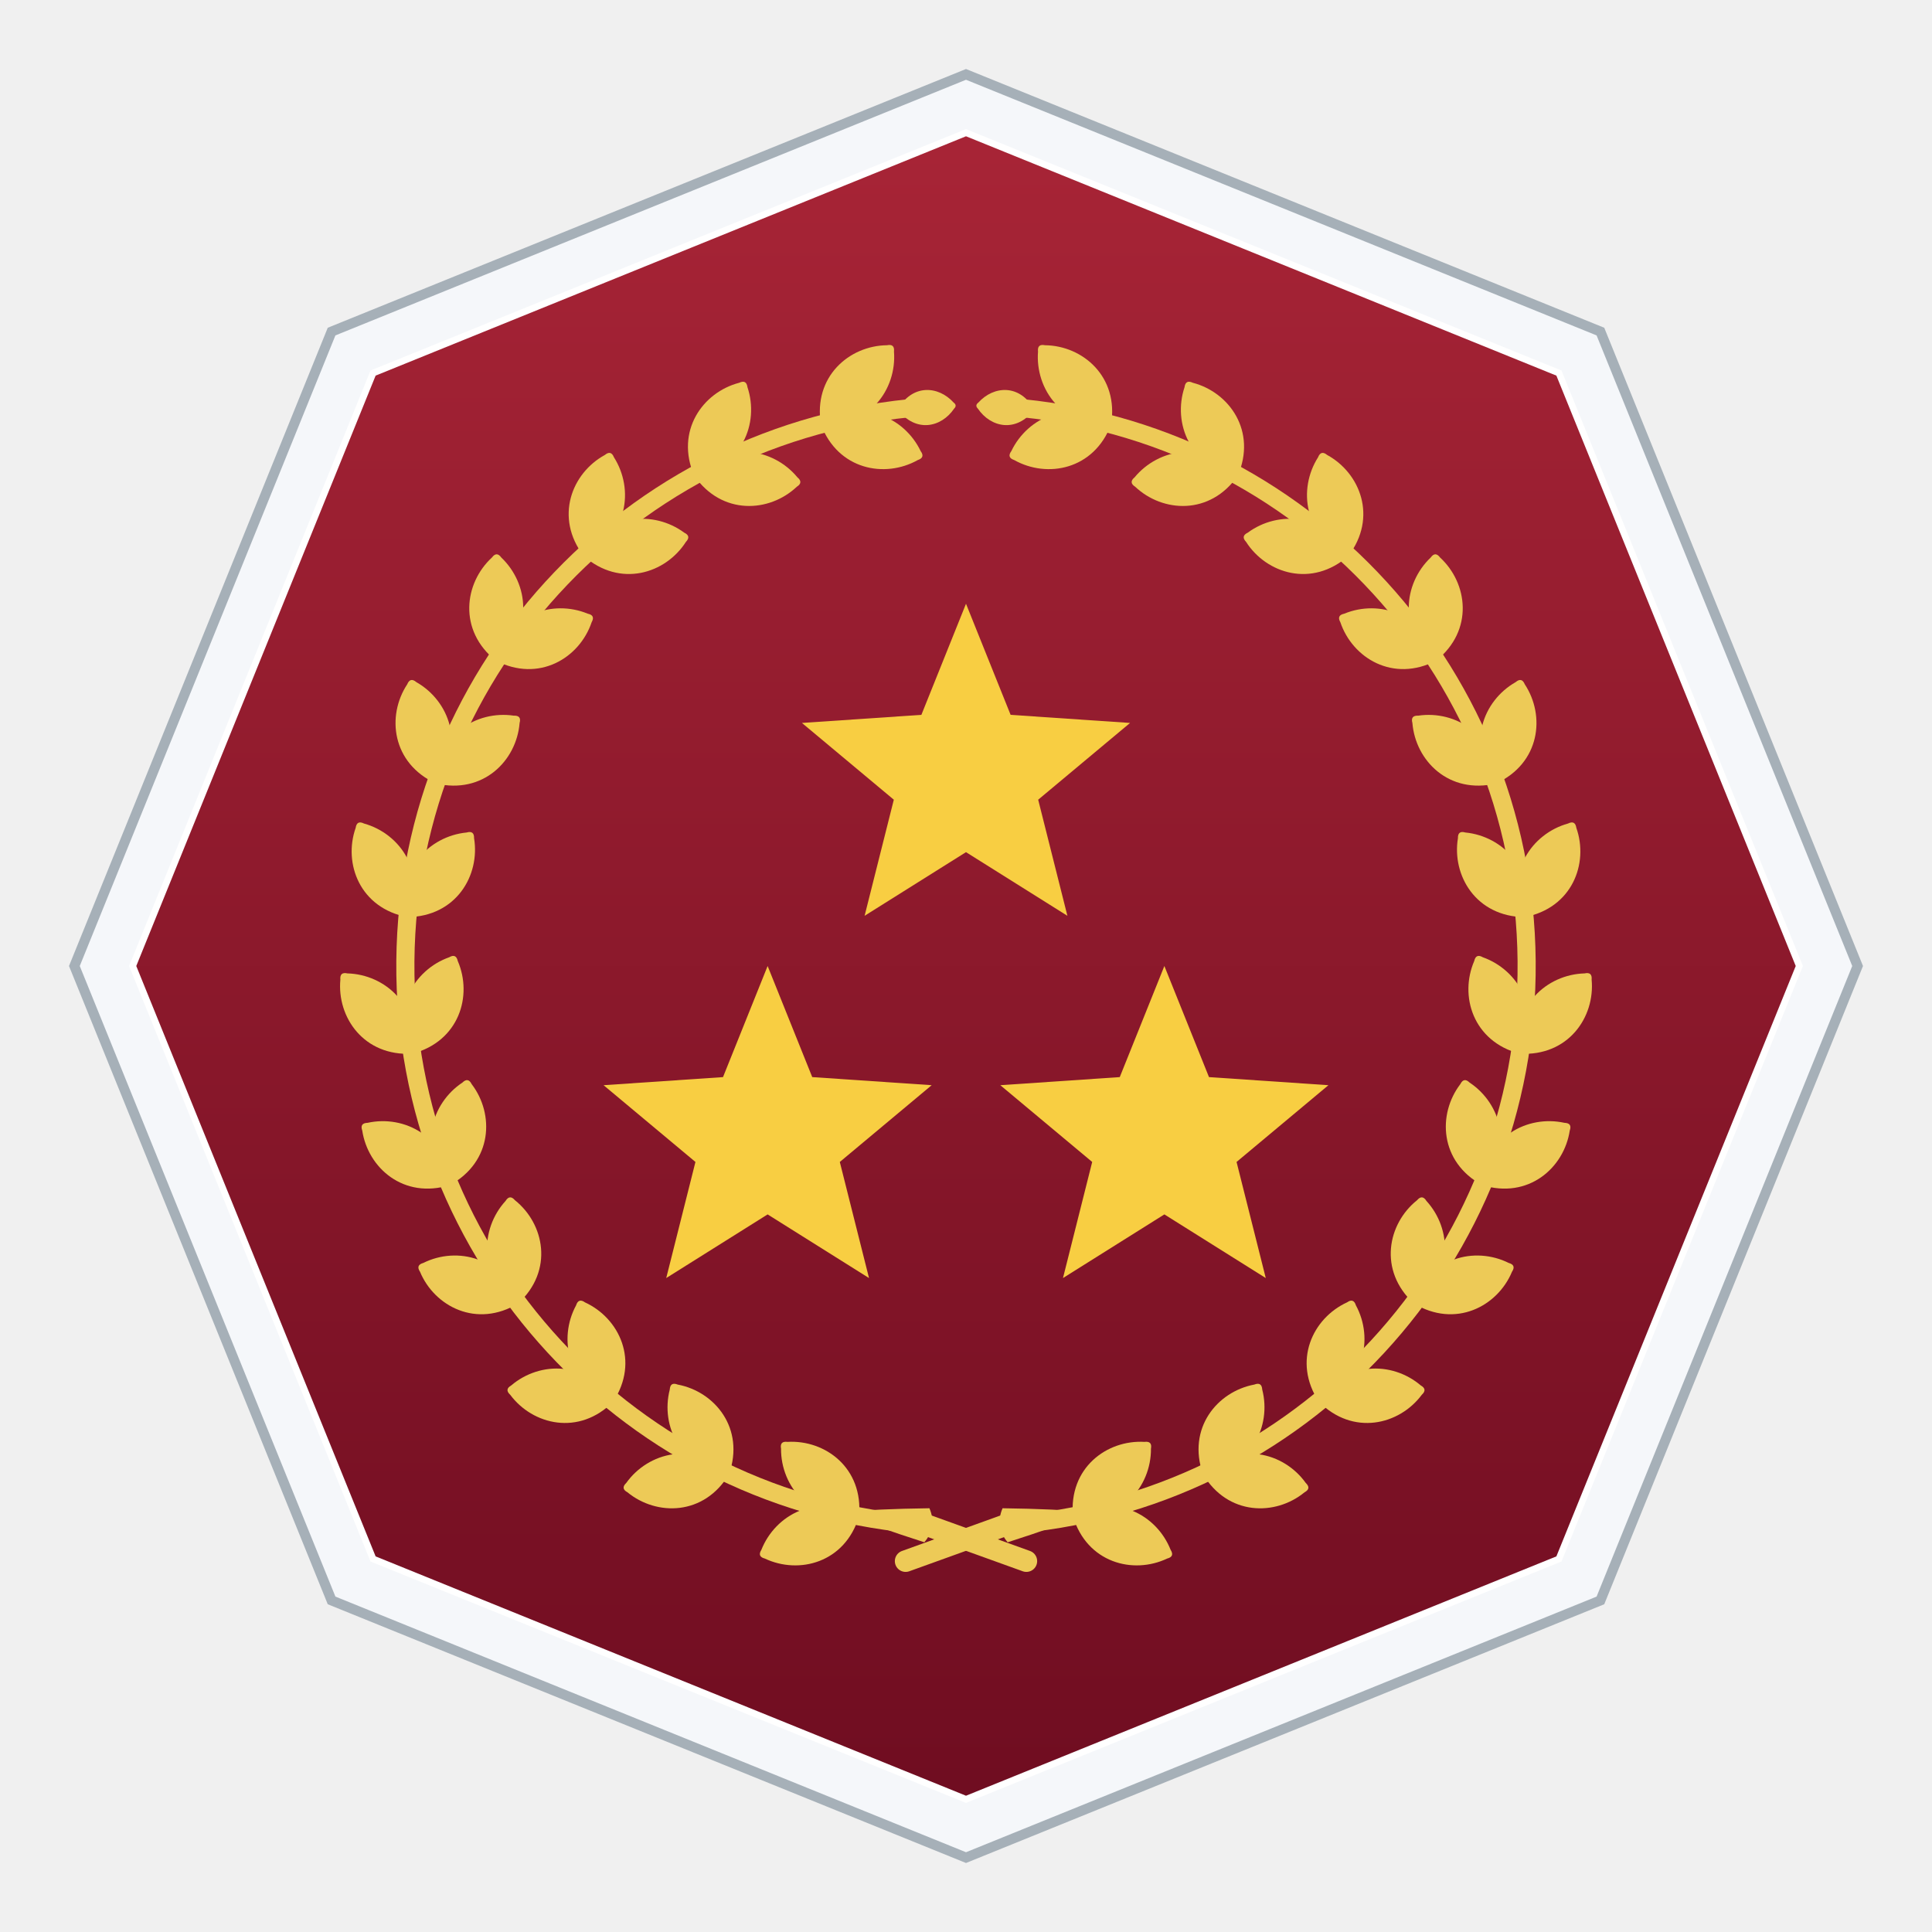
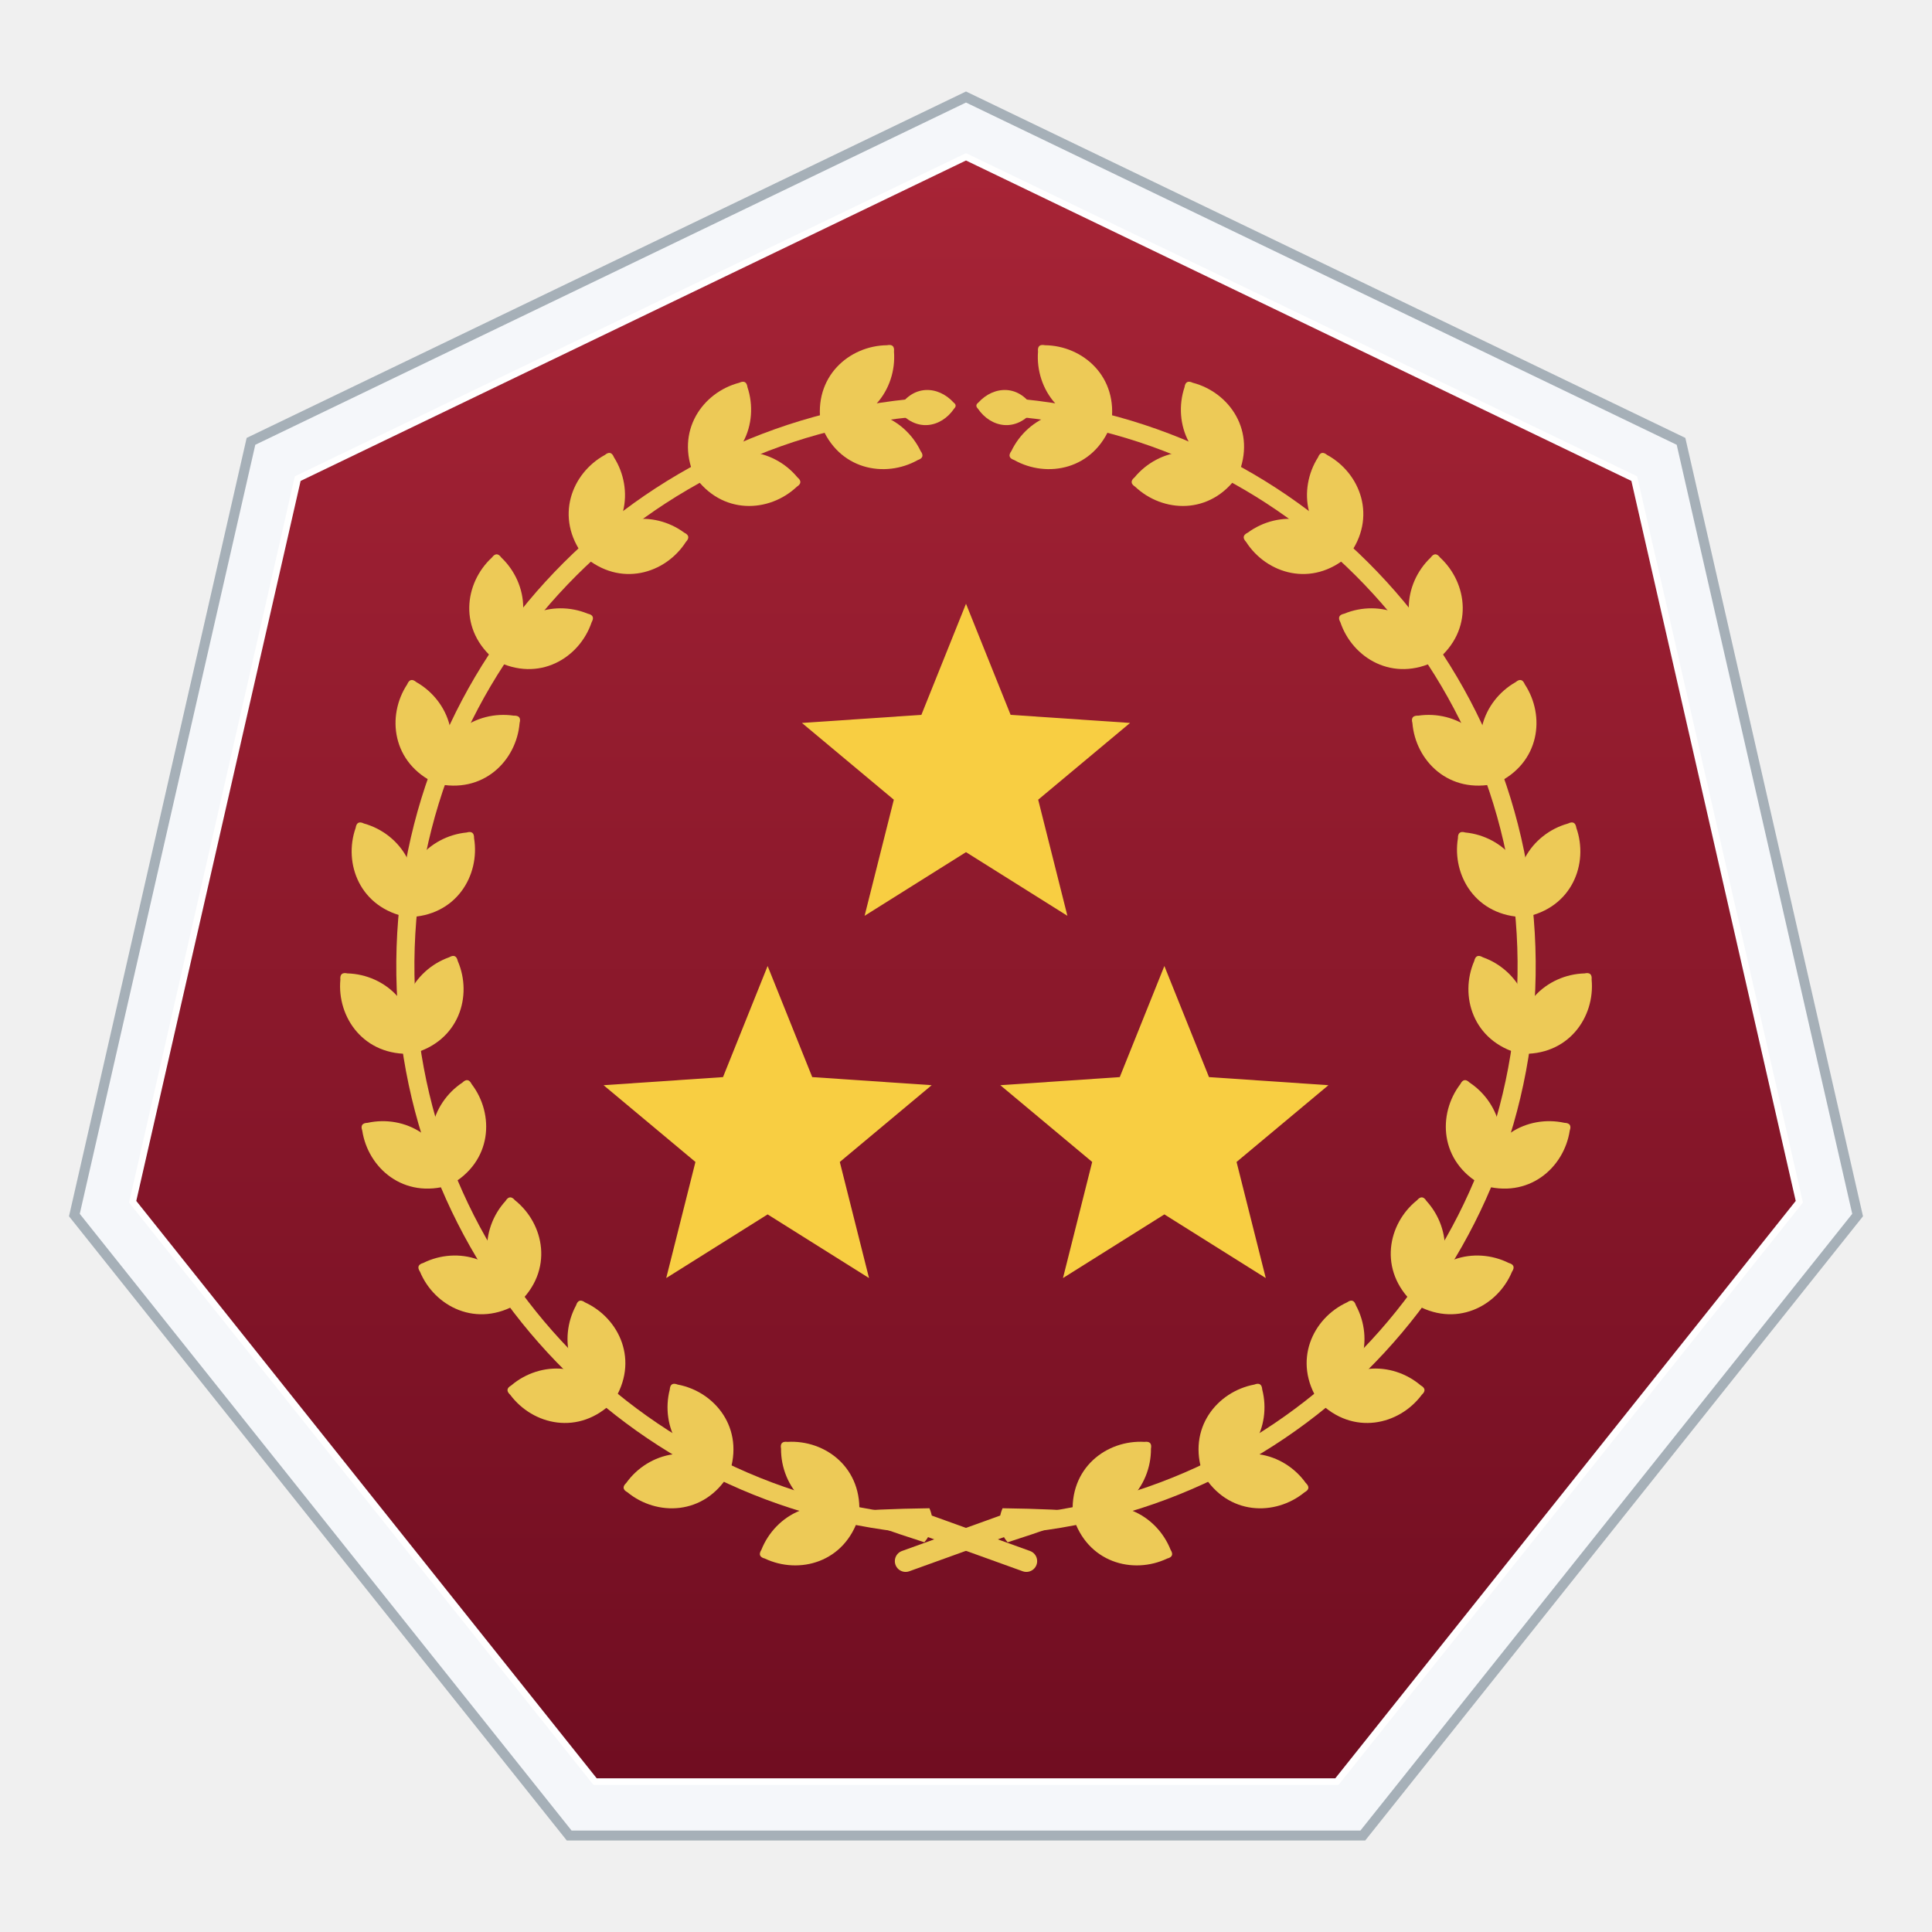
<svg xmlns="http://www.w3.org/2000/svg" viewBox="0 0 224 224" width="896" height="896">
  <defs>
    <linearGradient id="steel" x1="0" y1="0" x2="1" y2="1" gradientUnits="objectBoundingBox">
      <stop offset="0" stop-color="#fafcfd" />
      <stop offset=".28" stop-color="#b3bdc6" />
      <stop offset=".5" stop-color="#f4f7fa" />
      <stop offset=".72" stop-color="#8a959f" />
      <stop offset="1" stop-color="#dfe6ec" />
    </linearGradient>
    <linearGradient id="silverFace" x1="0" y1="0" x2="0.85" y2="1">
      <stop stop-color="#ffffff" />
      <stop offset=".48" stop-color="#e0e7ed" />
      <stop offset="1" stop-color="#a9b4bf" />
    </linearGradient>
    <linearGradient id="silverDark" x1="0" y1="0" x2="1" y2="1">
      <stop stop-color="#26313b" />
      <stop offset=".5" stop-color="#7e8a96" />
      <stop offset="1" stop-color="#1c252d" />
    </linearGradient>
    <linearGradient id="charcoal" x1="0" y1="0" x2="0" y2="1">
      <stop stop-color="#20252b" />
      <stop offset="1" stop-color="#0c1015" />
    </linearGradient>
    <linearGradient id="army" x1="0" y1="0" x2="0" y2="1">
      <stop stop-color="#355537" />
      <stop offset="1" stop-color="#1c3526" />
    </linearGradient>
    <linearGradient id="sapphire" x1="0" y1="0" x2="0" y2="1">
      <stop stop-color="#123b61" />
      <stop offset="1" stop-color="#081f39" />
    </linearGradient>
    <linearGradient id="ruby" x1="0" y1="0" x2="0" y2="1">
      <stop stop-color="#a72436" />
      <stop offset="1" stop-color="#700d21" />
    </linearGradient>
    <linearGradient id="obsidian" x1="0" y1="0" x2="0" y2="1">
      <stop stop-color="#1e2225" />
      <stop offset="1" stop-color="#070b0e" />
    </linearGradient>
    <linearGradient id="crimson" x1="0" y1="0" x2="0" y2="1">
      <stop stop-color="#aa1830" />
      <stop offset="1" stop-color="#5c091b" />
    </linearGradient>
    <linearGradient id="gold" x1="0" y1="0" x2=".8" y2="1">
      <stop stop-color="#fff0a7" />
      <stop offset=".35" stop-color="#f5d66d" />
      <stop offset=".7" stop-color="#dfaf3e" />
      <stop offset="1" stop-color="#b88124" />
    </linearGradient>
    <linearGradient id="supremeGold" x1="0" y1="0" x2="1" y2="1">
      <stop stop-color="#fff5b8" />
      <stop offset=".28" stop-color="#f8db75" />
      <stop offset=".6" stop-color="#eabd4b" />
      <stop offset="1" stop-color="#a7681c" />
    </linearGradient>
  </defs>
-   <polygon points="112,8 186,38 216,112 186,186 112,216 38,186 8,112 38,38" fill="#a6b0b8" />
-   <polygon points="112,9.248 185.112,38.888 214.752,112 185.112,185.112 112,214.752 38.888,185.112 9.248,112 38.888,38.888" fill="#f5f7fa" />
-   <polygon points="112,14.968 181.042,42.958 209.032,112 181.042,181.042 112,209.032 42.958,181.042 14.968,112 42.958,42.958" fill="#ffffff" />
-   <polygon points="112,15.8 180.45,43.55 208.2,112 180.45,180.45 112,208.2 43.55,180.45 15.8,112 43.55,43.55" fill="url(#ruby)" />
+   <polygon points="112,10.607 195.402,50.772 216,141.019 158.284,213.393 65.716,213.393 8,141.019 28.598,50.772" fill="#a6b0b8" />
+   <polygon points="112,11.888 194.401,51.57 214.752,140.735 157.729,212.239 66.271,212.239 9.248,140.735 29.599,51.57" fill="#f5f7fa" />
+   <polygon points="112,17.755 189.814,55.228 209.032,139.429 155.183,206.953 68.817,206.953 14.968,139.429 34.186,55.228" fill="#ffffff" />
+   <polygon points="112,18.608 189.146,55.76 208.2,139.239 154.813,206.184 69.187,206.184 15.8,139.239 34.854,55.76" fill="url(#ruby)" />
  <g data-laurel="general" data-circle-radius="65">
    <g>
      <path d="M107.466,176.842 A65 65 0 0 1 108.598,47.089" fill="none" stroke="#edca57" stroke-width="2.1" stroke-linecap="round" />
      <path d="M107.761,174.869 Q101.561,174.951 97.378,175.334 Q101.266,176.924 107.171,178.815 Q108.676,177.023 107.761,174.869Z" fill="#edca57" data-branch-root="tapered" />
      <path d="M99.597 175.806 C100.114 170.199 95.673 166.917 91.305 167.174 Q90.388 167.054 90.555 167.963 C90.52 172.339 94.025 176.607 99.597 175.806Z" fill="#edca57" />
      <path d="M99.597 175.806 C94.731 172.975 89.883 175.62 88.276 179.69 Q87.78 180.471 88.675 180.702 C92.629 182.577 97.976 181.198 99.597 175.806Z" fill="#edca57" />
      <path d="M84.53 170.91 C86.388 165.595 82.873 161.336 78.572 160.529 Q77.711 160.19 77.653 161.113 C76.561 165.35 78.929 170.339 84.53 170.91Z" fill="#edca57" />
      <path d="M84.53 170.91 C80.492 166.986 75.149 168.379 72.605 171.94 Q71.935 172.577 72.747 173.019 C76.13 175.795 81.653 175.75 84.53 170.91Z" fill="#edca57" />
      <path d="M71.094 162.514 C74.183 157.807 71.802 152.824 67.824 151 Q67.072 150.463 66.792 151.345 C64.707 155.192 65.797 160.606 71.094 162.514Z" fill="#edca57" />
      <path d="M71.094 162.514 C68.126 157.73 62.604 157.79 59.274 160.629 Q58.47 161.085 59.152 161.71 C61.762 165.222 67.132 166.514 71.094 162.514Z" fill="#edca57" />
      <path d="M60.089 151.118 C64.224 147.297 63.12 141.886 59.702 139.155 Q59.101 138.452 58.617 139.239 C55.663 142.468 55.411 147.985 60.089 151.118Z" fill="#edca57" />
      <path d="M60.089 151.118 C58.366 145.758 52.994 144.479 49.076 146.429 Q48.185 146.677 48.695 147.448 C50.379 151.488 55.276 154.04 60.089 151.118Z" fill="#edca57" />
      <path d="M52.167 137.398 C57.104 134.691 57.342 129.174 54.686 125.696 Q54.273 124.869 53.613 125.515 C49.966 127.934 48.386 133.226 52.167 137.398Z" fill="#edca57" />
      <path d="M52.167 137.398 C51.792 131.78 46.889 129.24 42.616 130.183 Q41.692 130.209 42 131.081 C42.657 135.407 46.791 139.069 52.167 137.398Z" fill="#edca57" />
      <path d="M47.8 122.168 C53.245 120.736 54.811 115.44 53.075 111.423 Q52.875 110.521 52.077 110.989 C47.954 112.453 45.141 117.206 47.8 122.168Z" fill="#edca57" />
      <path d="M47.8 122.168 C48.796 116.627 44.652 112.976 40.278 112.858 Q39.375 112.659 39.463 113.579 C39.054 117.936 42.179 122.489 47.8 122.168Z" fill="#edca57" />
      <path d="M47.247 106.335 C52.877 106.263 55.677 101.503 54.965 97.185 Q54.989 96.261 54.102 96.522 C49.746 96.945 45.868 100.876 47.247 106.335Z" fill="#edca57" />
      <path d="M47.247 106.335 C49.554 101.199 46.417 96.654 42.201 95.481 Q41.373 95.07 41.236 95.984 C39.784 100.113 41.716 105.286 47.247 106.335Z" fill="#edca57" />
      <path d="M50.541 90.838 C56.021 92.13 59.89 88.189 60.243 83.827 Q60.49 82.936 59.566 82.975 C55.238 82.332 50.523 85.208 50.541 90.838Z" fill="#edca57" />
      <path d="M50.541 90.838 C54.022 86.413 52.077 81.244 48.27 79.086 Q47.566 78.487 47.213 79.341 C44.805 82.995 45.428 88.482 50.541 90.838Z" fill="#edca57" />
      <path d="M57.486 76.598 C62.491 79.178 67.198 76.29 68.596 72.143 Q69.051 71.338 68.145 71.153 C64.101 69.481 58.831 71.131 57.486 76.598Z" fill="#edca57" />
      <path d="M57.486 76.598 C61.934 73.146 61.298 67.661 58.126 64.646 Q57.588 63.894 57.038 64.637 C53.818 67.601 53.094 73.076 57.486 76.598Z" fill="#edca57" />
      <path d="M67.67 64.462 C71.902 68.176 77.168 66.512 79.528 62.826 Q80.164 62.156 79.33 61.757 C75.81 59.156 70.297 59.482 67.67 64.462Z" fill="#edca57" />
      <path d="M67.67 64.462 C72.821 62.188 73.531 56.712 71.182 53.019 Q70.842 52.16 70.129 52.748 C66.288 54.844 64.261 59.981 67.67 64.462Z" fill="#edca57" />
      <path d="M80.487 55.15 C83.695 59.777 89.207 59.437 92.388 56.431 Q93.168 55.935 92.455 55.345 C89.669 51.971 84.241 50.954 80.487 55.15Z" fill="#edca57" />
      <path d="M80.487 55.15 C86.035 54.19 88.049 49.048 86.664 44.897 Q86.541 43.98 85.707 44.378 C81.473 45.483 78.263 49.977 80.487 55.15Z" fill="#edca57" />
      <path d="M95.177 49.215 C97.17 54.48 102.6 55.484 106.414 53.337 Q107.291 53.044 106.742 52.3 C104.855 48.352 99.834 46.052 95.177 49.215Z" fill="#edca57" />
      <path d="M95.177 49.215 C100.792 49.626 103.99 45.123 103.65 40.76 Q103.753 39.842 102.847 40.026 C98.471 40.074 94.27 43.658 95.177 49.215Z" fill="#edca57" />
      <path d="M104.078 47.485 C106.179 50.218 109.135 49.568 110.619 47.382 Q111.001 47 110.569 46.676 C108.796 44.718 105.778 44.486 104.078 47.485Z" fill="#edca57" />
      <path d="M107.466,176.842 L119 181" fill="none" stroke="#edca57" stroke-width="2.5" stroke-linecap="round" />
    </g>
    <g transform="translate(224 0) scale(-1 1)">
      <path d="M107.466,176.842 A65 65 0 0 1 108.598,47.089" fill="none" stroke="#edca57" stroke-width="2.1" stroke-linecap="round" />
      <path d="M107.761,174.869 Q101.561,174.951 97.378,175.334 Q101.266,176.924 107.171,178.815 Q108.676,177.023 107.761,174.869Z" fill="#edca57" data-branch-root="tapered" />
      <path d="M99.597 175.806 C100.114 170.199 95.673 166.917 91.305 167.174 Q90.388 167.054 90.555 167.963 C90.52 172.339 94.025 176.607 99.597 175.806Z" fill="#edca57" />
      <path d="M99.597 175.806 C94.731 172.975 89.883 175.62 88.276 179.69 Q87.78 180.471 88.675 180.702 C92.629 182.577 97.976 181.198 99.597 175.806Z" fill="#edca57" />
      <path d="M84.53 170.91 C86.388 165.595 82.873 161.336 78.572 160.529 Q77.711 160.19 77.653 161.113 C76.561 165.35 78.929 170.339 84.53 170.91Z" fill="#edca57" />
      <path d="M84.53 170.91 C80.492 166.986 75.149 168.379 72.605 171.94 Q71.935 172.577 72.747 173.019 C76.13 175.795 81.653 175.75 84.53 170.91Z" fill="#edca57" />
      <path d="M71.094 162.514 C74.183 157.807 71.802 152.824 67.824 151 Q67.072 150.463 66.792 151.345 C64.707 155.192 65.797 160.606 71.094 162.514Z" fill="#edca57" />
      <path d="M71.094 162.514 C68.126 157.73 62.604 157.79 59.274 160.629 Q58.47 161.085 59.152 161.71 C61.762 165.222 67.132 166.514 71.094 162.514Z" fill="#edca57" />
      <path d="M60.089 151.118 C64.224 147.297 63.12 141.886 59.702 139.155 Q59.101 138.452 58.617 139.239 C55.663 142.468 55.411 147.985 60.089 151.118Z" fill="#edca57" />
      <path d="M60.089 151.118 C58.366 145.758 52.994 144.479 49.076 146.429 Q48.185 146.677 48.695 147.448 C50.379 151.488 55.276 154.04 60.089 151.118Z" fill="#edca57" />
      <path d="M52.167 137.398 C57.104 134.691 57.342 129.174 54.686 125.696 Q54.273 124.869 53.613 125.515 C49.966 127.934 48.386 133.226 52.167 137.398Z" fill="#edca57" />
      <path d="M52.167 137.398 C51.792 131.78 46.889 129.24 42.616 130.183 Q41.692 130.209 42 131.081 C42.657 135.407 46.791 139.069 52.167 137.398Z" fill="#edca57" />
      <path d="M47.8 122.168 C53.245 120.736 54.811 115.44 53.075 111.423 Q52.875 110.521 52.077 110.989 C47.954 112.453 45.141 117.206 47.8 122.168Z" fill="#edca57" />
      <path d="M47.8 122.168 C48.796 116.627 44.652 112.976 40.278 112.858 Q39.375 112.659 39.463 113.579 C39.054 117.936 42.179 122.489 47.8 122.168Z" fill="#edca57" />
      <path d="M47.247 106.335 C52.877 106.263 55.677 101.503 54.965 97.185 Q54.989 96.261 54.102 96.522 C49.746 96.945 45.868 100.876 47.247 106.335Z" fill="#edca57" />
      <path d="M47.247 106.335 C49.554 101.199 46.417 96.654 42.201 95.481 Q41.373 95.07 41.236 95.984 C39.784 100.113 41.716 105.286 47.247 106.335Z" fill="#edca57" />
      <path d="M50.541 90.838 C56.021 92.13 59.89 88.189 60.243 83.827 Q60.49 82.936 59.566 82.975 C55.238 82.332 50.523 85.208 50.541 90.838Z" fill="#edca57" />
      <path d="M50.541 90.838 C54.022 86.413 52.077 81.244 48.27 79.086 Q47.566 78.487 47.213 79.341 C44.805 82.995 45.428 88.482 50.541 90.838Z" fill="#edca57" />
      <path d="M57.486 76.598 C62.491 79.178 67.198 76.29 68.596 72.143 Q69.051 71.338 68.145 71.153 C64.101 69.481 58.831 71.131 57.486 76.598Z" fill="#edca57" />
      <path d="M57.486 76.598 C61.934 73.146 61.298 67.661 58.126 64.646 Q57.588 63.894 57.038 64.637 C53.818 67.601 53.094 73.076 57.486 76.598Z" fill="#edca57" />
      <path d="M67.67 64.462 C71.902 68.176 77.168 66.512 79.528 62.826 Q80.164 62.156 79.33 61.757 C75.81 59.156 70.297 59.482 67.67 64.462Z" fill="#edca57" />
      <path d="M67.67 64.462 C72.821 62.188 73.531 56.712 71.182 53.019 Q70.842 52.16 70.129 52.748 C66.288 54.844 64.261 59.981 67.67 64.462Z" fill="#edca57" />
      <path d="M80.487 55.15 C83.695 59.777 89.207 59.437 92.388 56.431 Q93.168 55.935 92.455 55.345 C89.669 51.971 84.241 50.954 80.487 55.15Z" fill="#edca57" />
      <path d="M80.487 55.15 C86.035 54.19 88.049 49.048 86.664 44.897 Q86.541 43.98 85.707 44.378 C81.473 45.483 78.263 49.977 80.487 55.15Z" fill="#edca57" />
      <path d="M95.177 49.215 C97.17 54.48 102.6 55.484 106.414 53.337 Q107.291 53.044 106.742 52.3 C104.855 48.352 99.834 46.052 95.177 49.215Z" fill="#edca57" />
      <path d="M95.177 49.215 C100.792 49.626 103.99 45.123 103.65 40.76 Q103.753 39.842 102.847 40.026 C98.471 40.074 94.27 43.658 95.177 49.215Z" fill="#edca57" />
      <path d="M104.078 47.485 C106.179 50.218 109.135 49.568 110.619 47.382 Q111.001 47 110.569 46.676 C108.796 44.718 105.778 44.486 104.078 47.485Z" fill="#edca57" />
      <path d="M107.466,176.842 L119 181" fill="none" stroke="#edca57" stroke-width="2.5" stroke-linecap="round" />
    </g>
  </g>
  <g data-star-count="3" data-star-radius="20">
    <polygon points="112,70 117.173,82.881 131.021,83.82 120.369,92.719 123.756,106.18 112,98.8 100.244,106.18 103.631,92.719 92.979,83.82 106.827,82.881" fill="#f8ce42" data-star-style="flat" />
    <polygon points="89,112 94.173,124.881 108.021,125.82 97.369,134.719 100.756,148.18 89,140.8 77.244,148.18 80.631,134.719 69.979,125.82 83.827,124.881" fill="#f8ce42" data-star-style="flat" />
    <polygon points="135,112 140.173,124.881 154.021,125.82 143.369,134.719 146.756,148.18 135,140.8 123.244,148.18 126.631,134.719 115.979,125.82 129.827,124.881" fill="#f8ce42" data-star-style="flat" />
  </g>
</svg>
